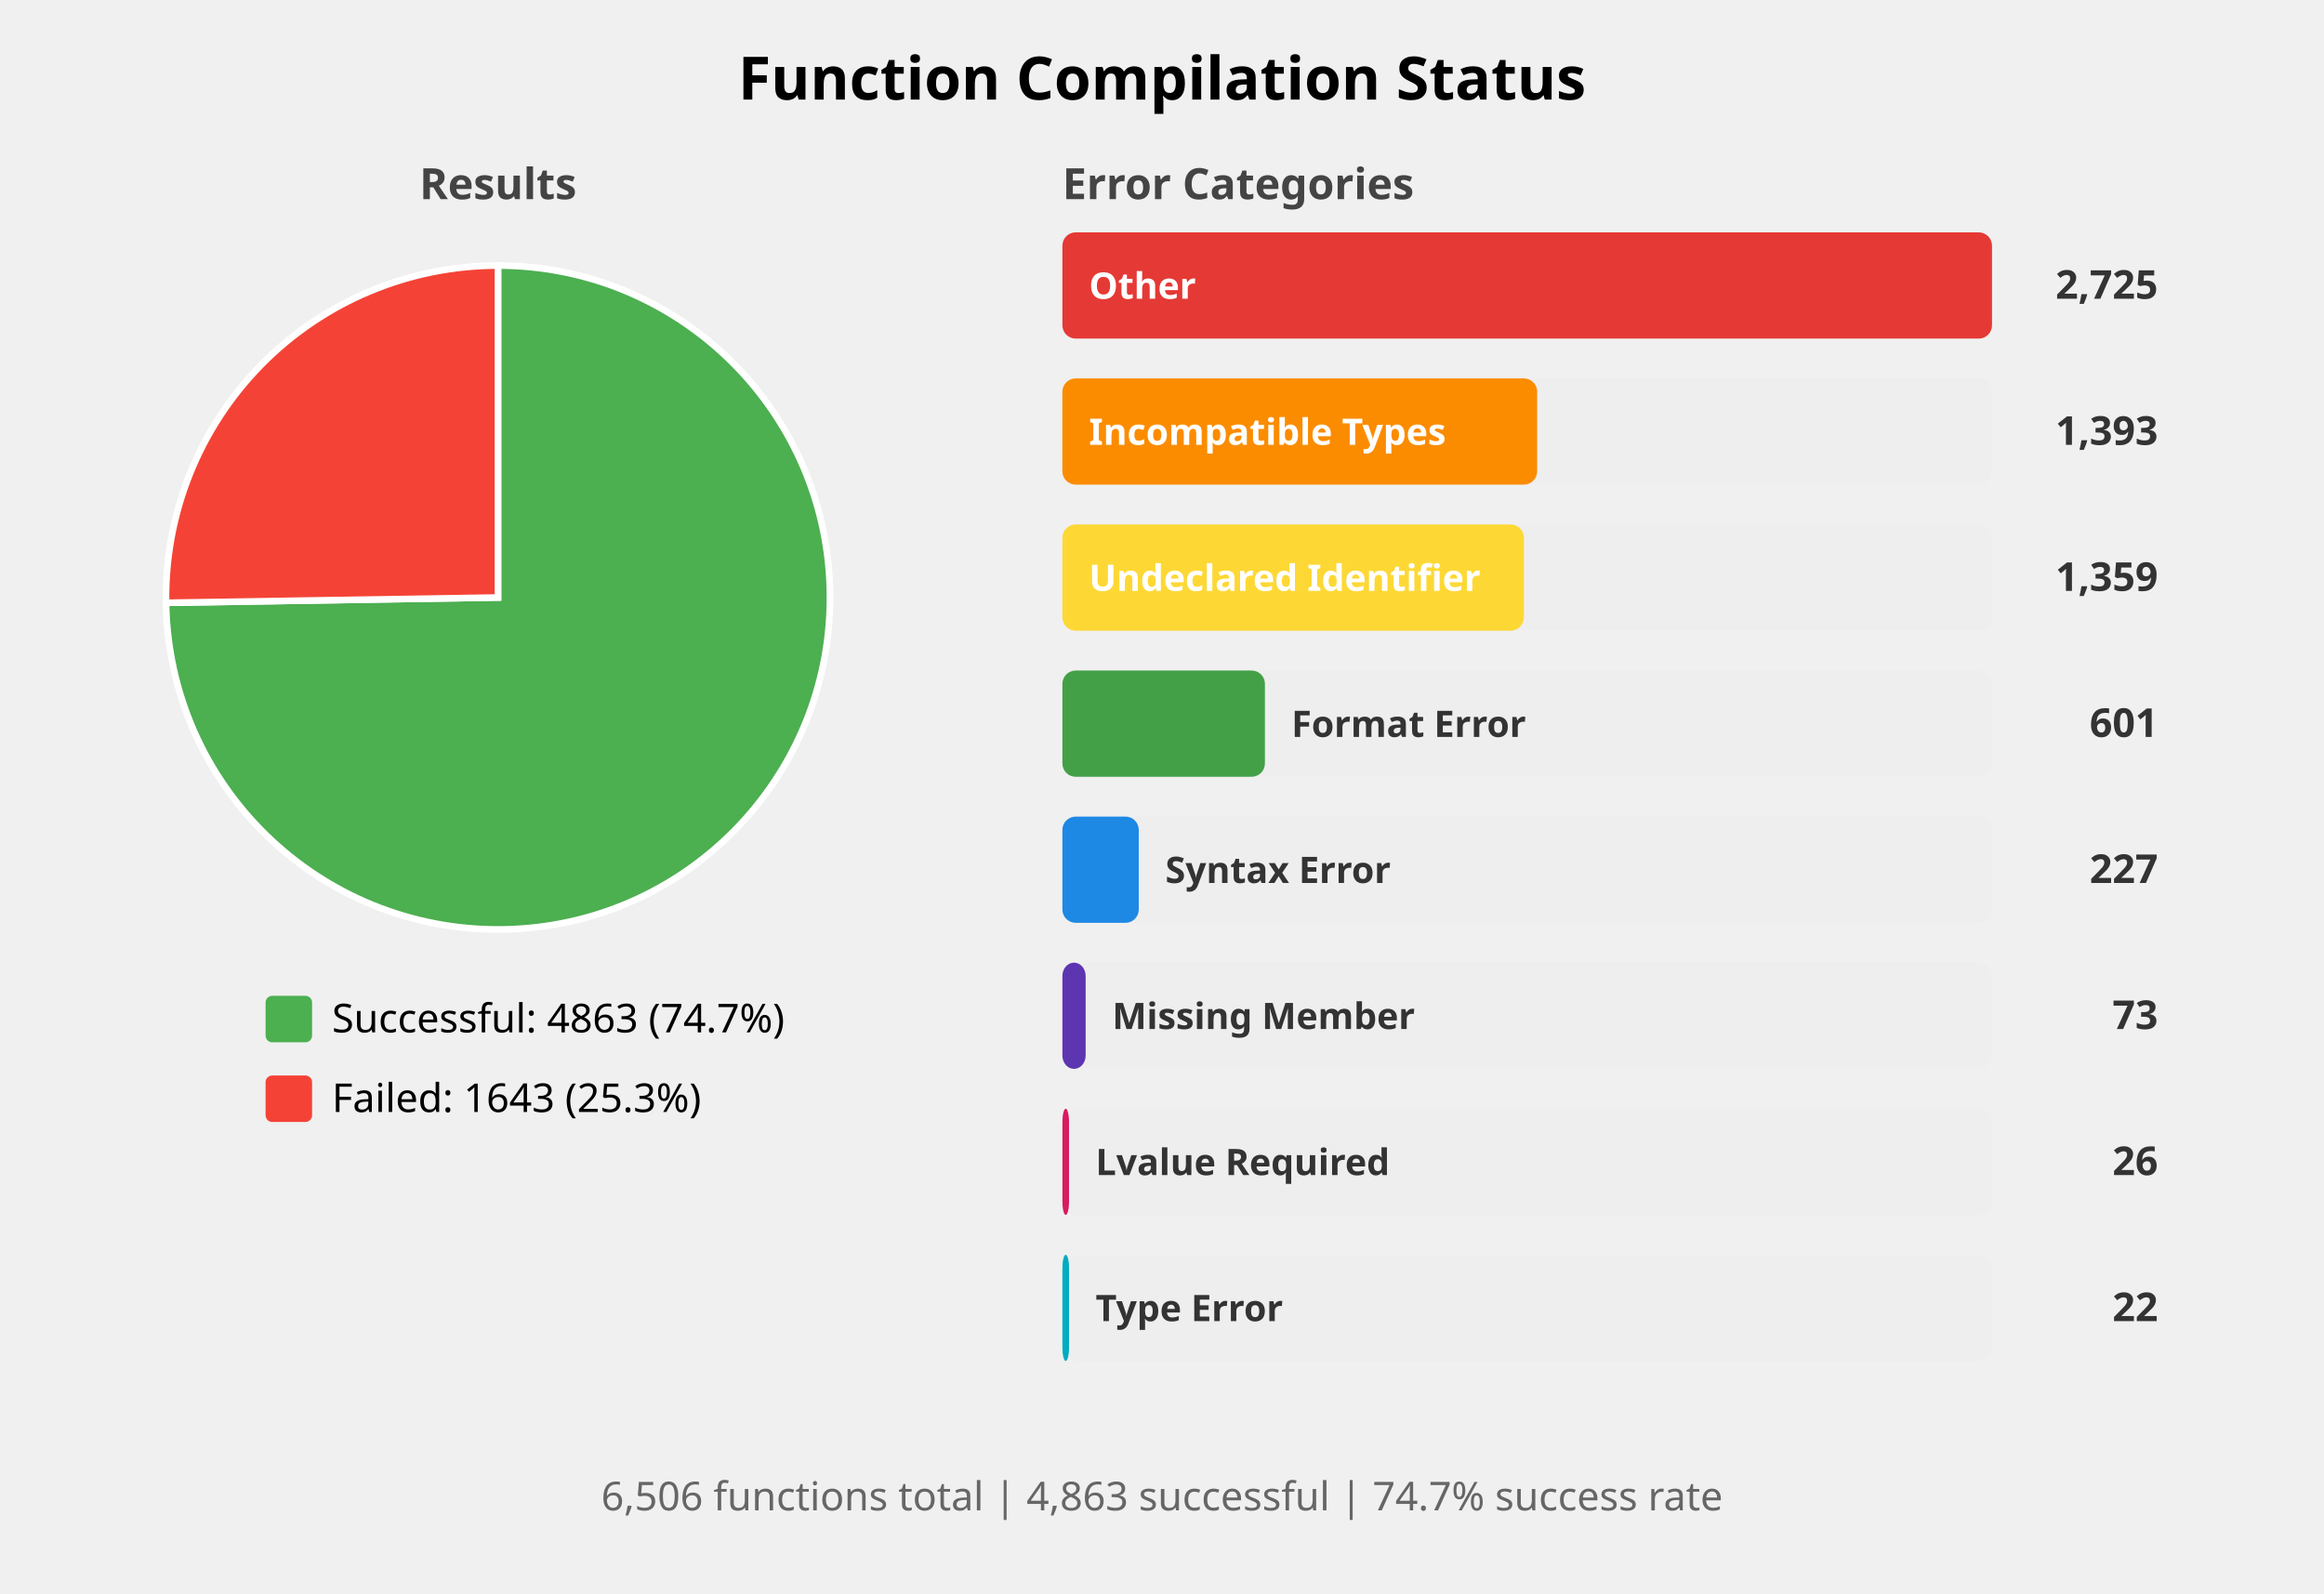
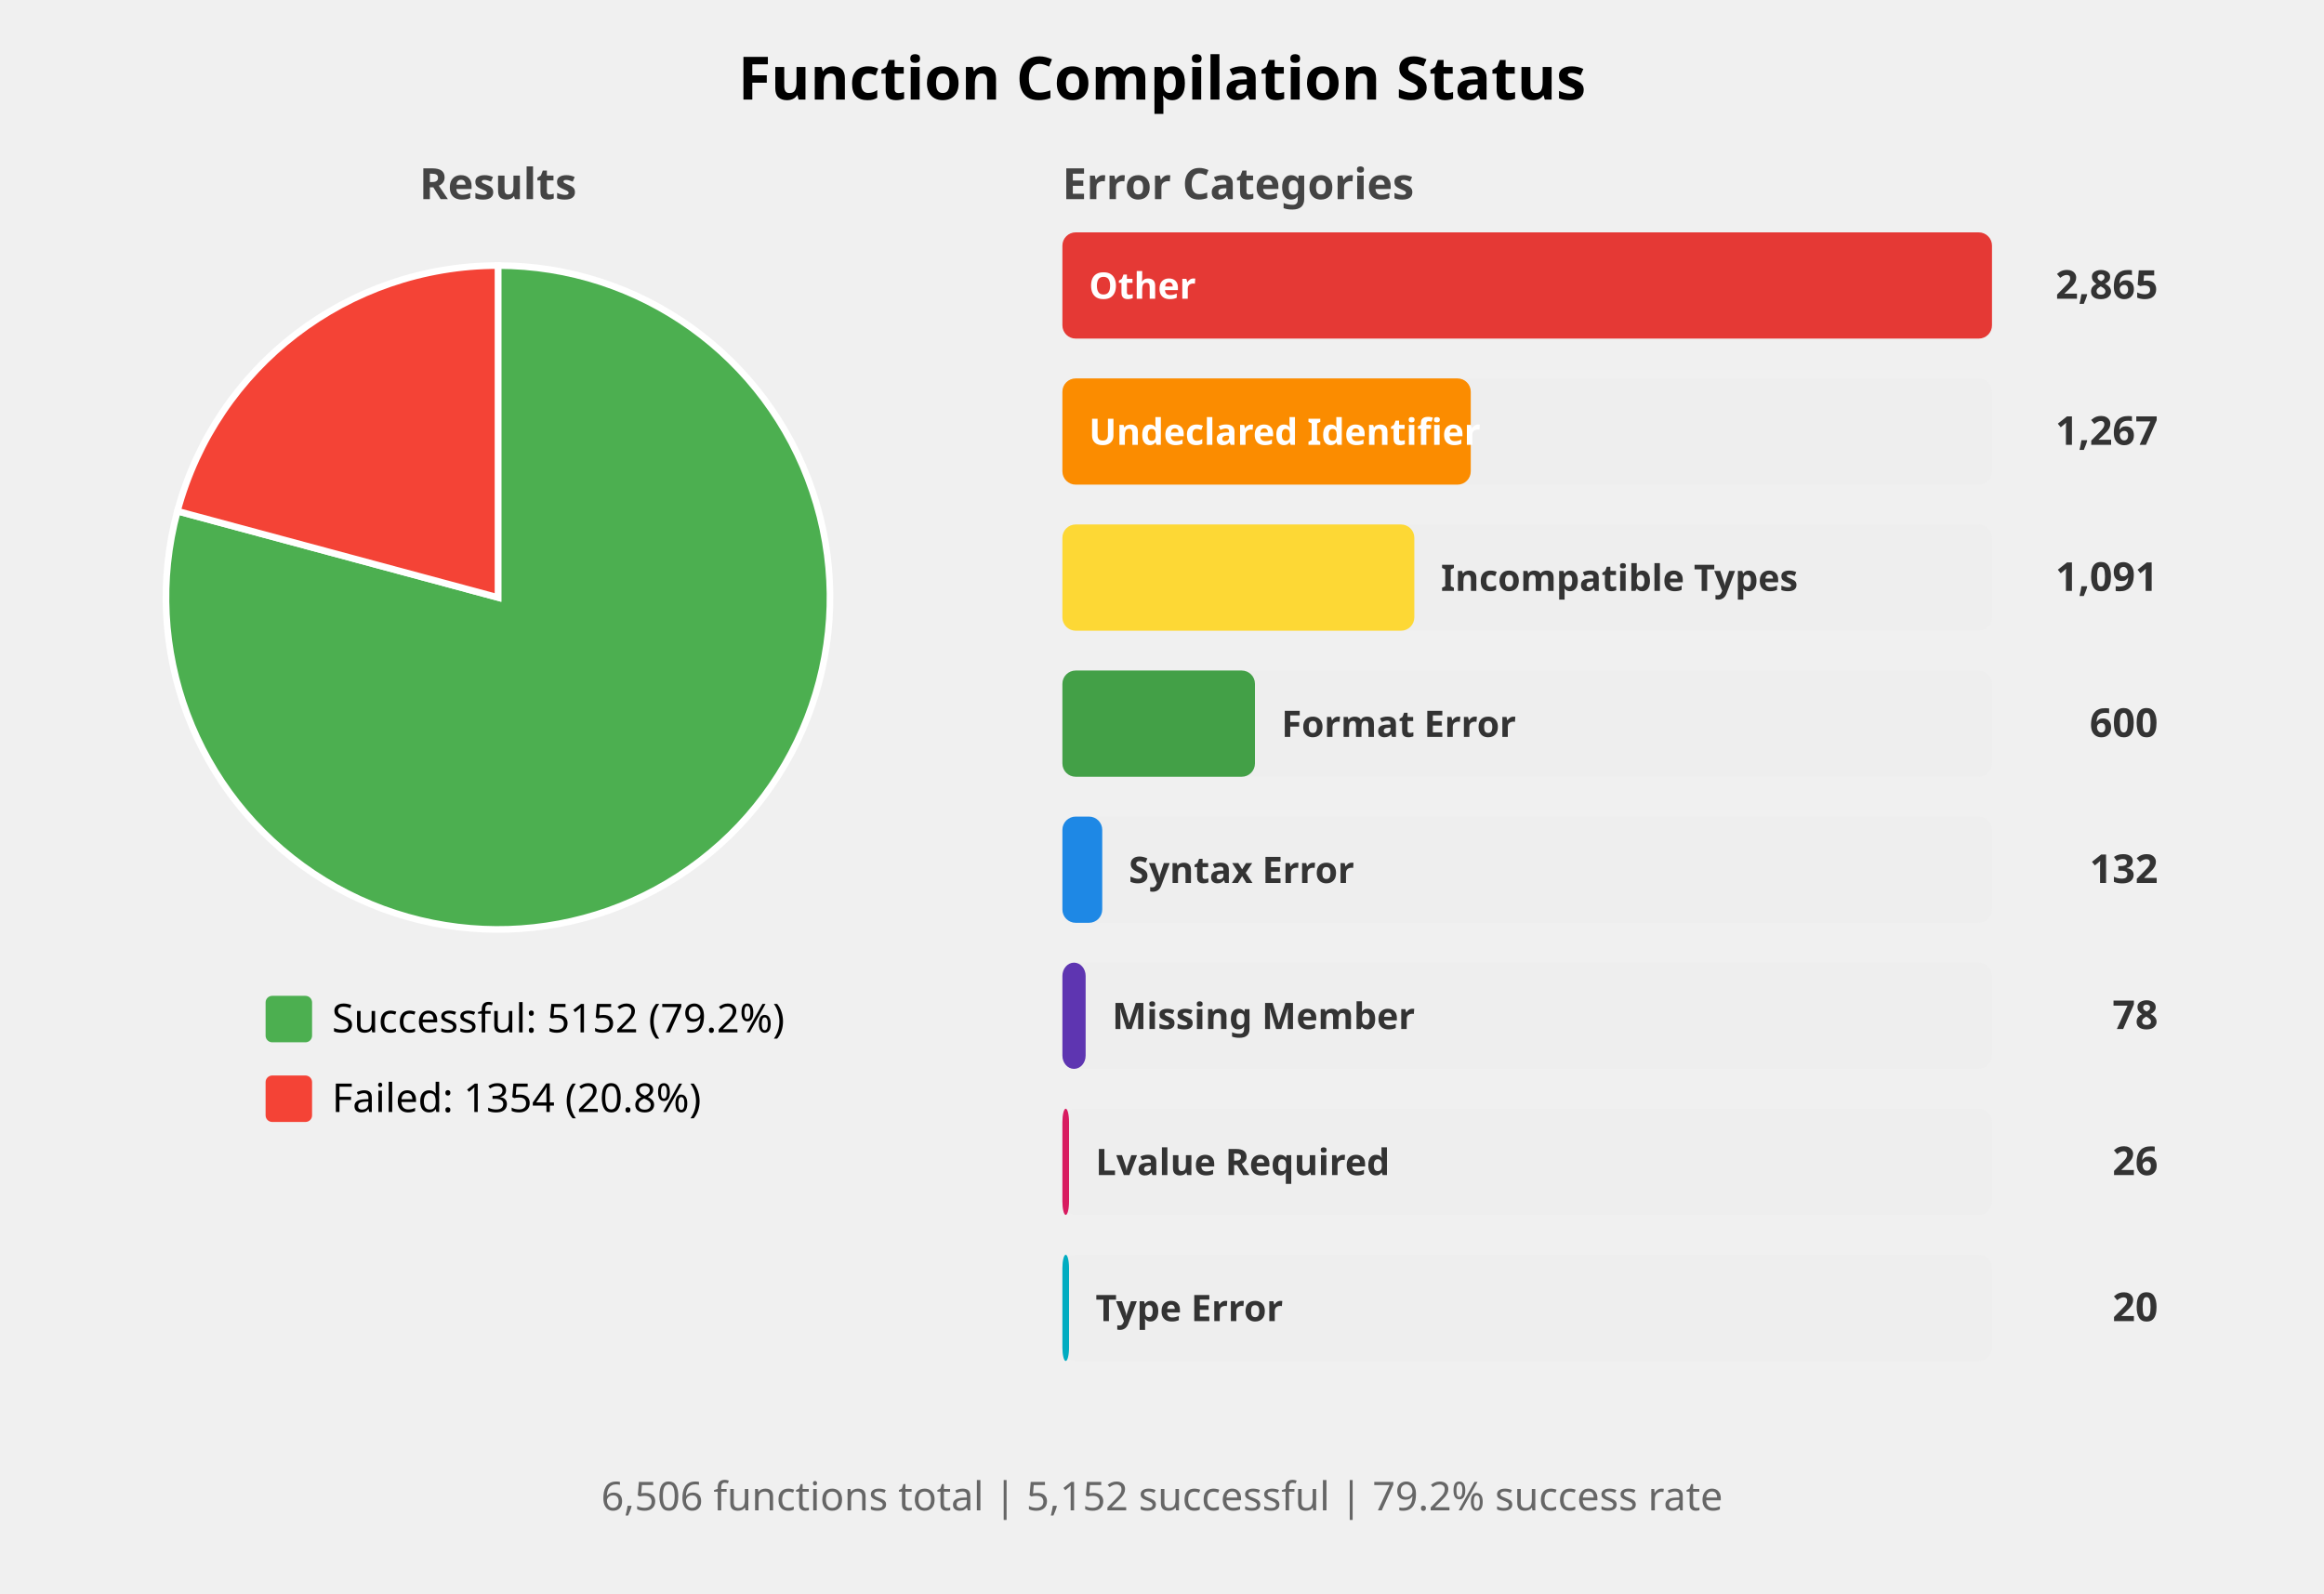
<svg xmlns="http://www.w3.org/2000/svg" width="700" height="480" viewBox="0 0 700 480">
  <style>
    .title { font: bold 18px sans-serif; }
    .subtitle { font: bold 13px sans-serif; fill: #444; }
    .label { font: 12px sans-serif; }
    .bar-label { font: bold 11px sans-serif; fill: white; }
    .bar-label-dark { font: bold 11px sans-serif; fill: #333; }
    .count { font: bold 12px sans-serif; fill: #333; }
    .summary { font: 12px sans-serif; fill: #666; }
  </style>
  <rect width="100%%" height="100%%" fill="white" />
  <text x="350" y="30" class="title" text-anchor="middle">Function Compilation Status</text>
  <text x="150" y="60" class="subtitle" text-anchor="middle">Results</text>
-   <path d="M 150,180 L 150.00,80.00 A 100,100 0 1,1 50.01,181.59 Z" fill="#4CAF50" stroke="white" stroke-width="2" />
-   <path d="M 150,180 L 50.01,181.59 A 100,100 0 0,1 150.00,80.00 Z" fill="#F44336" stroke="white" stroke-width="2" />
+   <path d="M 150,180 L 150.00,80.00 A 100,100 0 1,1 53.44,153.99 Z" fill="#4CAF50" stroke="white" stroke-width="2" />
+   <path d="M 150,180 L 53.44,153.99 A 100,100 0 0,1 150.00,80.00 Z" fill="#F44336" stroke="white" stroke-width="2" />
  <rect x="80" y="300" width="14" height="14" fill="#4CAF50" rx="2" />
-   <text x="100" y="311" class="label">Successful: 4863 (74.7%)</text>
+   <text x="100" y="311" class="label">Successful: 5152 (79.2%)</text>
  <rect x="80" y="324" width="14" height="14" fill="#F44336" rx="2" />
-   <text x="100" y="335" class="label">Failed: 1643 (25.3%)</text>
+   <text x="100" y="335" class="label">Failed: 1354 (20.8%)</text>
  <text x="320" y="60" class="subtitle">Error Categories</text>
  <rect x="320" y="70" width="280" height="32" fill="#EEEEEE" rx="4" />
  <rect x="320" y="70" width="280" height="32" fill="#E53935" rx="4" />
  <text x="328" y="90" class="bar-label">Other</text>
-   <text x="650" y="90" class="count" text-anchor="end">2,725</text>
+   <text x="650" y="90" class="count" text-anchor="end">2,865</text>
  <rect x="320" y="114" width="280" height="32" fill="#EEEEEE" rx="4" />
-   <rect x="320" y="114" width="143" height="32" fill="#FB8C00" rx="4" />
-   <text x="328" y="134" class="bar-label">Incompatible Types</text>
-   <text x="650" y="134" class="count" text-anchor="end">1,393</text>
+   <rect x="320" y="114" width="123" height="32" fill="#FB8C00" rx="4" />
+   <text x="328" y="134" class="bar-label">Undeclared Identifier</text>
+   <text x="650" y="134" class="count" text-anchor="end">1,267</text>
  <rect x="320" y="158" width="280" height="32" fill="#EEEEEE" rx="4" />
-   <rect x="320" y="158" width="139" height="32" fill="#FDD835" rx="4" />
-   <text x="328" y="178" class="bar-label">Undeclared Identifier</text>
-   <text x="650" y="178" class="count" text-anchor="end">1,359</text>
+   <rect x="320" y="158" width="106" height="32" fill="#FDD835" rx="4" />
+   <text x="434" y="178" class="bar-label-dark">Incompatible Types</text>
+   <text x="650" y="178" class="count" text-anchor="end">1,091</text>
  <rect x="320" y="202" width="280" height="32" fill="#EEEEEE" rx="4" />
-   <rect x="320" y="202" width="61" height="32" fill="#43A047" rx="4" />
-   <text x="389" y="222" class="bar-label-dark">Format Error</text>
-   <text x="650" y="222" class="count" text-anchor="end">601</text>
+   <rect x="320" y="202" width="58" height="32" fill="#43A047" rx="4" />
+   <text x="386" y="222" class="bar-label-dark">Format Error</text>
+   <text x="650" y="222" class="count" text-anchor="end">600</text>
  <rect x="320" y="246" width="280" height="32" fill="#EEEEEE" rx="4" />
-   <rect x="320" y="246" width="23" height="32" fill="#1E88E5" rx="4" />
-   <text x="351" y="266" class="bar-label-dark">Syntax Error</text>
-   <text x="650" y="266" class="count" text-anchor="end">227</text>
+   <rect x="320" y="246" width="12" height="32" fill="#1E88E5" rx="4" />
+   <text x="340" y="266" class="bar-label-dark">Syntax Error</text>
+   <text x="650" y="266" class="count" text-anchor="end">132</text>
  <rect x="320" y="290" width="280" height="32" fill="#EEEEEE" rx="4" />
  <rect x="320" y="290" width="7" height="32" fill="#5E35B1" rx="4" />
  <text x="335" y="310" class="bar-label-dark">Missing Member</text>
-   <text x="650" y="310" class="count" text-anchor="end">73</text>
+   <text x="650" y="310" class="count" text-anchor="end">78</text>
  <rect x="320" y="334" width="280" height="32" fill="#EEEEEE" rx="4" />
  <rect x="320" y="334" width="2" height="32" fill="#D81B60" rx="4" />
  <text x="330" y="354" class="bar-label-dark">Lvalue Required</text>
  <text x="650" y="354" class="count" text-anchor="end">26</text>
  <rect x="320" y="378" width="280" height="32" fill="#EEEEEE" rx="4" />
  <rect x="320" y="378" width="2" height="32" fill="#00ACC1" rx="4" />
  <text x="330" y="398" class="bar-label-dark">Type Error</text>
-   <text x="650" y="398" class="count" text-anchor="end">22</text>
+   <text x="650" y="398" class="count" text-anchor="end">20</text>
  <text x="350" y="455" class="summary" text-anchor="middle">
-     6,506 functions total | 4,863 successful | 74.7% success rate
+     6,506 functions total | 5,152 successful | 79.2% success rate
  </text>
</svg>
